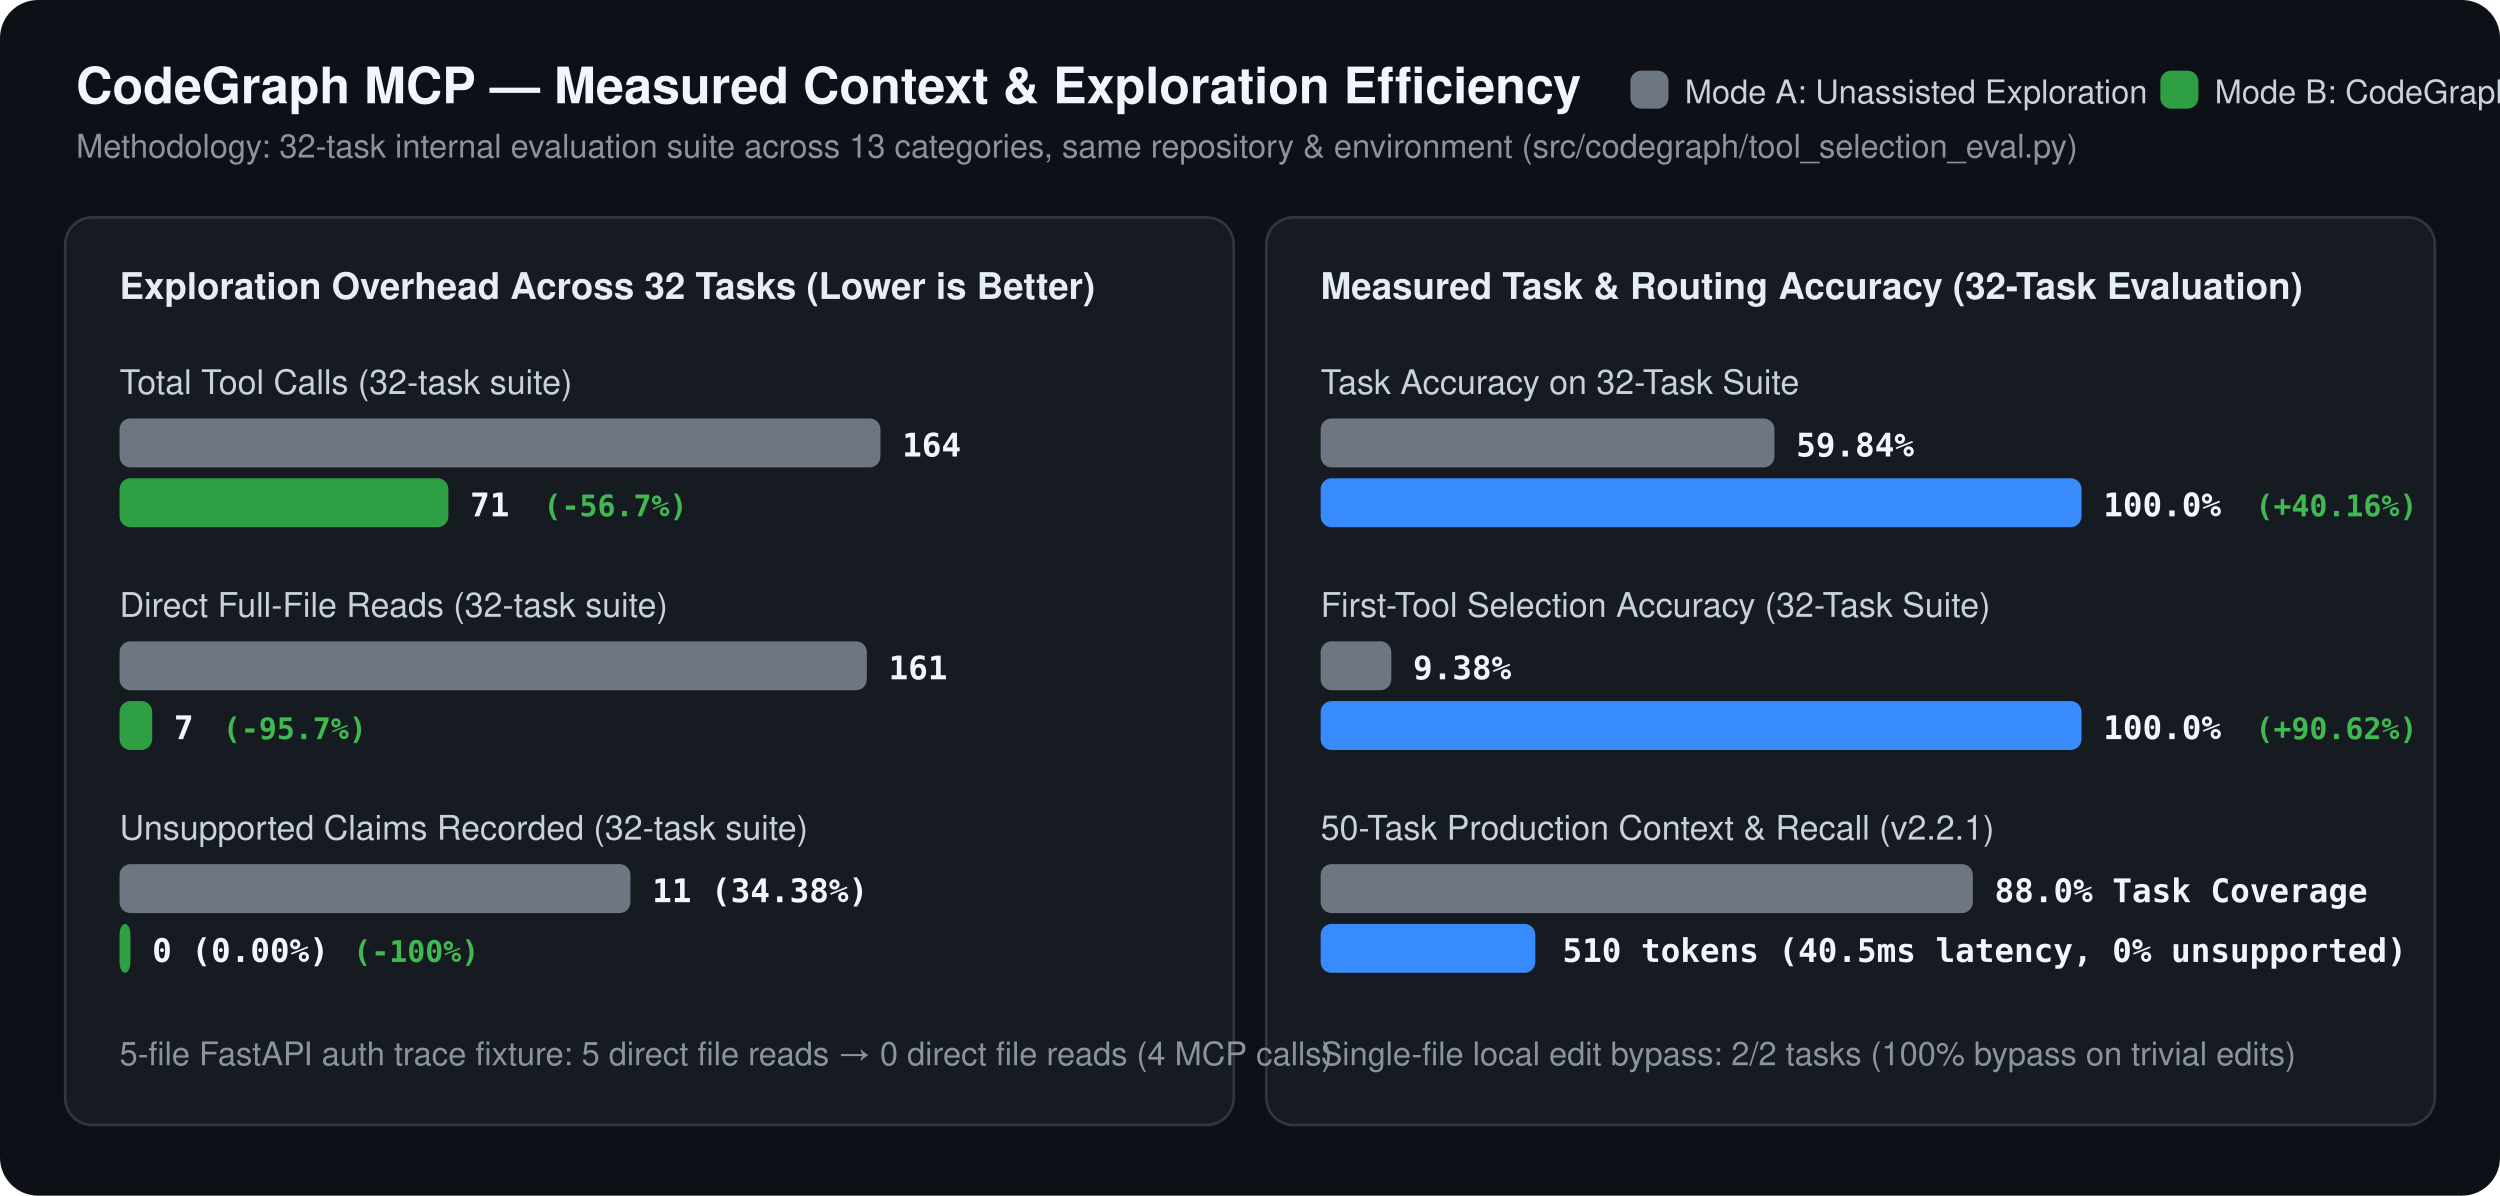
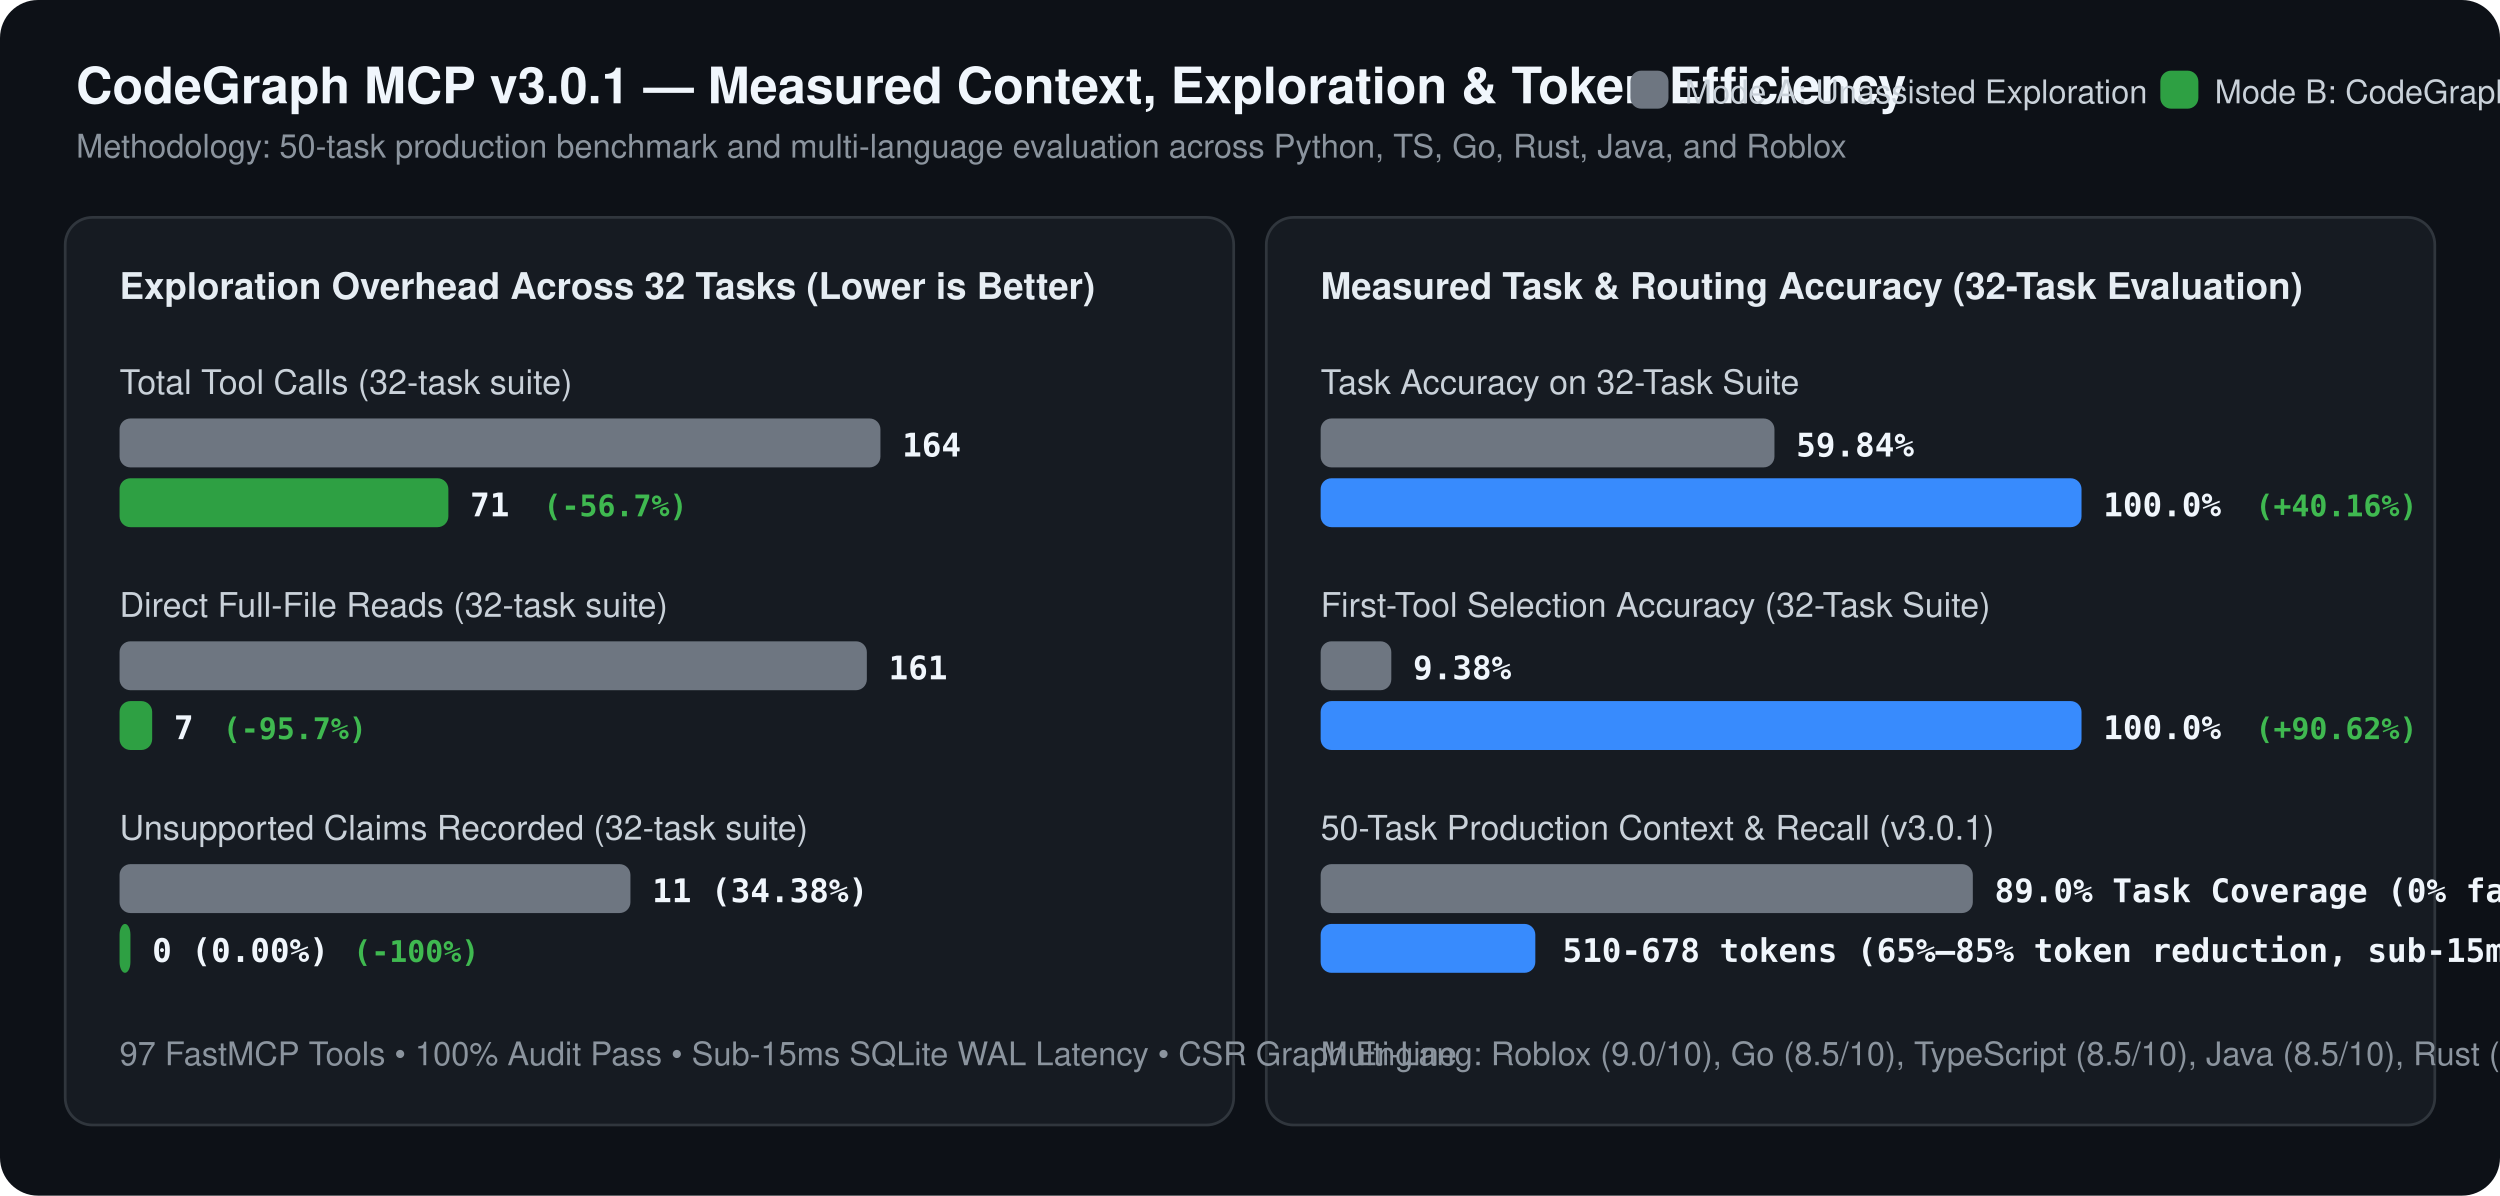
<svg xmlns="http://www.w3.org/2000/svg" viewBox="0 0 920 440" width="100%" height="100%">
  <defs>
    <style>
      .bg { fill: #0d1117; rx: 14px; }
      .card { fill: #161b22; stroke: #30363d; stroke-width: 1; rx: 10px; }
      .title { font-family: -apple-system, BlinkMacSystemFont, "Segoe UI", Helvetica, Arial, sans-serif; font-size: 18.5px; font-weight: 700; fill: #f0f6fc; }
      .subtitle { font-family: -apple-system, BlinkMacSystemFont, "Segoe UI", Helvetica, Arial, sans-serif; font-size: 12px; fill: #8b949e; }
      .section-title { font-family: -apple-system, BlinkMacSystemFont, "Segoe UI", Helvetica, Arial, sans-serif; font-size: 13.5px; font-weight: 600; fill: #e6edf3; }
      .label { font-family: -apple-system, BlinkMacSystemFont, "Segoe UI", Helvetica, Arial, sans-serif; font-size: 12.5px; font-weight: 500; fill: #c9d1d9; }
      .val { font-family: ui-monospace, SFMono-Regular, "SF Mono", Menlo, Consolas, monospace; font-size: 12px; font-weight: 700; fill: #f0f6fc; }
      .badge-good { font-family: ui-monospace, SFMono-Regular, "SF Mono", Menlo, Consolas, monospace; font-size: 11px; font-weight: 700; fill: #3fb950; }
      .bar-base { fill: #6e7681; rx: 4px; }
      .bar-cg { fill: #2ea043; rx: 4px; }
      .bar-cg-blue { fill: #388bfd; rx: 4px; }
      .legend-text { font-family: -apple-system, BlinkMacSystemFont, "Segoe UI", Helvetica, Arial, sans-serif; font-size: 12px; fill: #c9d1d9; }
    </style>
  </defs>
  <rect class="bg" x="0" y="0" width="920" height="440" />
-   <text class="title" x="28" y="38">CodeGraph MCP — Measured Context &amp; Exploration Efficiency</text>
-   <text class="subtitle" x="28" y="58">Methodology: 32-task internal evaluation suite across 13 categories, same repository &amp; environment (src/codegraph/tool_selection_eval.py)</text>
+   <text class="title" x="28" y="38">CodeGraph MCP v3.0.1 — Measured Context, Exploration &amp; Token Efficiency</text>
+   <text class="subtitle" x="28" y="58">Methodology: 50-task production benchmark and multi-language evaluation across Python, TS, Go, Rust, Java, and Roblox</text>
  <rect class="bar-base" x="600" y="26" width="14" height="14" />
  <text class="legend-text" x="620" y="38">Mode A: Unassisted Exploration</text>
  <rect class="bar-cg" x="795" y="26" width="14" height="14" />
  <text class="legend-text" x="815" y="38">Mode B: CodeGraph</text>
  <rect class="card" x="24" y="80" width="430" height="334" />
  <text class="section-title" x="44" y="110">Exploration Overhead Across 32 Tasks (Lower is Better)</text>
  <text class="label" x="44" y="145">Total Tool Calls (32-task suite)</text>
  <rect class="bar-base" x="44" y="154" width="280" height="18" />
  <text class="val" x="332" y="168">164</text>
  <rect class="bar-cg" x="44" y="176" width="121" height="18" />
  <text class="val" x="173" y="190">71</text>
  <text class="badge-good" x="200" y="190">(-56.7%)</text>
  <text class="label" x="44" y="227">Direct Full-File Reads (32-task suite)</text>
  <rect class="bar-base" x="44" y="236" width="275" height="18" />
  <text class="val" x="327" y="250">161</text>
  <rect class="bar-cg" x="44" y="258" width="12" height="18" />
  <text class="val" x="64" y="272">7</text>
  <text class="badge-good" x="82" y="272">(-95.7%)</text>
  <text class="label" x="44" y="309">Unsupported Claims Recorded (32-task suite)</text>
  <rect class="bar-base" x="44" y="318" width="188" height="18" />
  <text class="val" x="240" y="332">11 (34.38%)</text>
  <rect class="bar-cg" x="44" y="340" width="4" height="18" />
  <text class="val" x="56" y="354">0 (0.00%)</text>
  <text class="badge-good" x="130" y="354">(-100%)</text>
  <rect class="card" x="466" y="80" width="430" height="334" />
  <text class="section-title" x="486" y="110">Measured Task &amp; Routing Accuracy (32-Task Evaluation)</text>
  <text class="label" x="486" y="145">Task Accuracy on 32-Task Suite</text>
  <rect class="bar-base" x="486" y="154" width="167" height="18" />
  <text class="val" x="661" y="168">59.84%</text>
  <rect class="bar-cg-blue" x="486" y="176" width="280" height="18" />
  <text class="val" x="774" y="190">100.0%</text>
  <text class="badge-good" x="830" y="190">(+40.16%)</text>
  <text class="label" x="486" y="227">First-Tool Selection Accuracy (32-Task Suite)</text>
  <rect class="bar-base" x="486" y="236" width="26" height="18" />
  <text class="val" x="520" y="250">9.38%</text>
  <rect class="bar-cg-blue" x="486" y="258" width="280" height="18" />
  <text class="val" x="774" y="272">100.0%</text>
  <text class="badge-good" x="830" y="272">(+90.62%)</text>
-   <text class="label" x="486" y="309">50-Task Production Context &amp; Recall (v2.2.1)</text>
+   <text class="label" x="486" y="309">50-Task Production Context &amp; Recall (v3.0.1)</text>
  <rect class="bar-base" x="486" y="318" width="240" height="18" />
-   <text class="val" x="734" y="332">88.0% Task Coverage</text>
+   <text class="val" x="734" y="332">89.0% Task Coverage (0% false)</text>
  <rect class="bar-cg-blue" x="486" y="340" width="79" height="18" />
-   <text class="val" x="575" y="354">510 tokens (40.5ms latency, 0% unsupported)</text>
-   <text class="subtitle" x="44" y="392">5-file FastAPI auth trace fixture: 5 direct file reads → 0 direct file reads (4 MCP calls)</text>
-   <text class="subtitle" x="486" y="392">Single-file local edit bypass: 2/2 tasks (100% bypass on trivial edits)</text>
+   <text class="val" x="575" y="354">510-678 tokens (65%–85% token reduction, sub-15ms WAL)</text>
+   <text class="subtitle" x="44" y="392">97 FastMCP Tools • 100% Audit Pass • Sub-15ms SQLite WAL Latency • CSR Graph Engine</text>
+   <text class="subtitle" x="486" y="392">Multi-Lang: Roblox (9.0/10), Go (8.5/10), TypeScript (8.5/10), Java (8.5/10), Rust (8.5/10)</text>
</svg>
